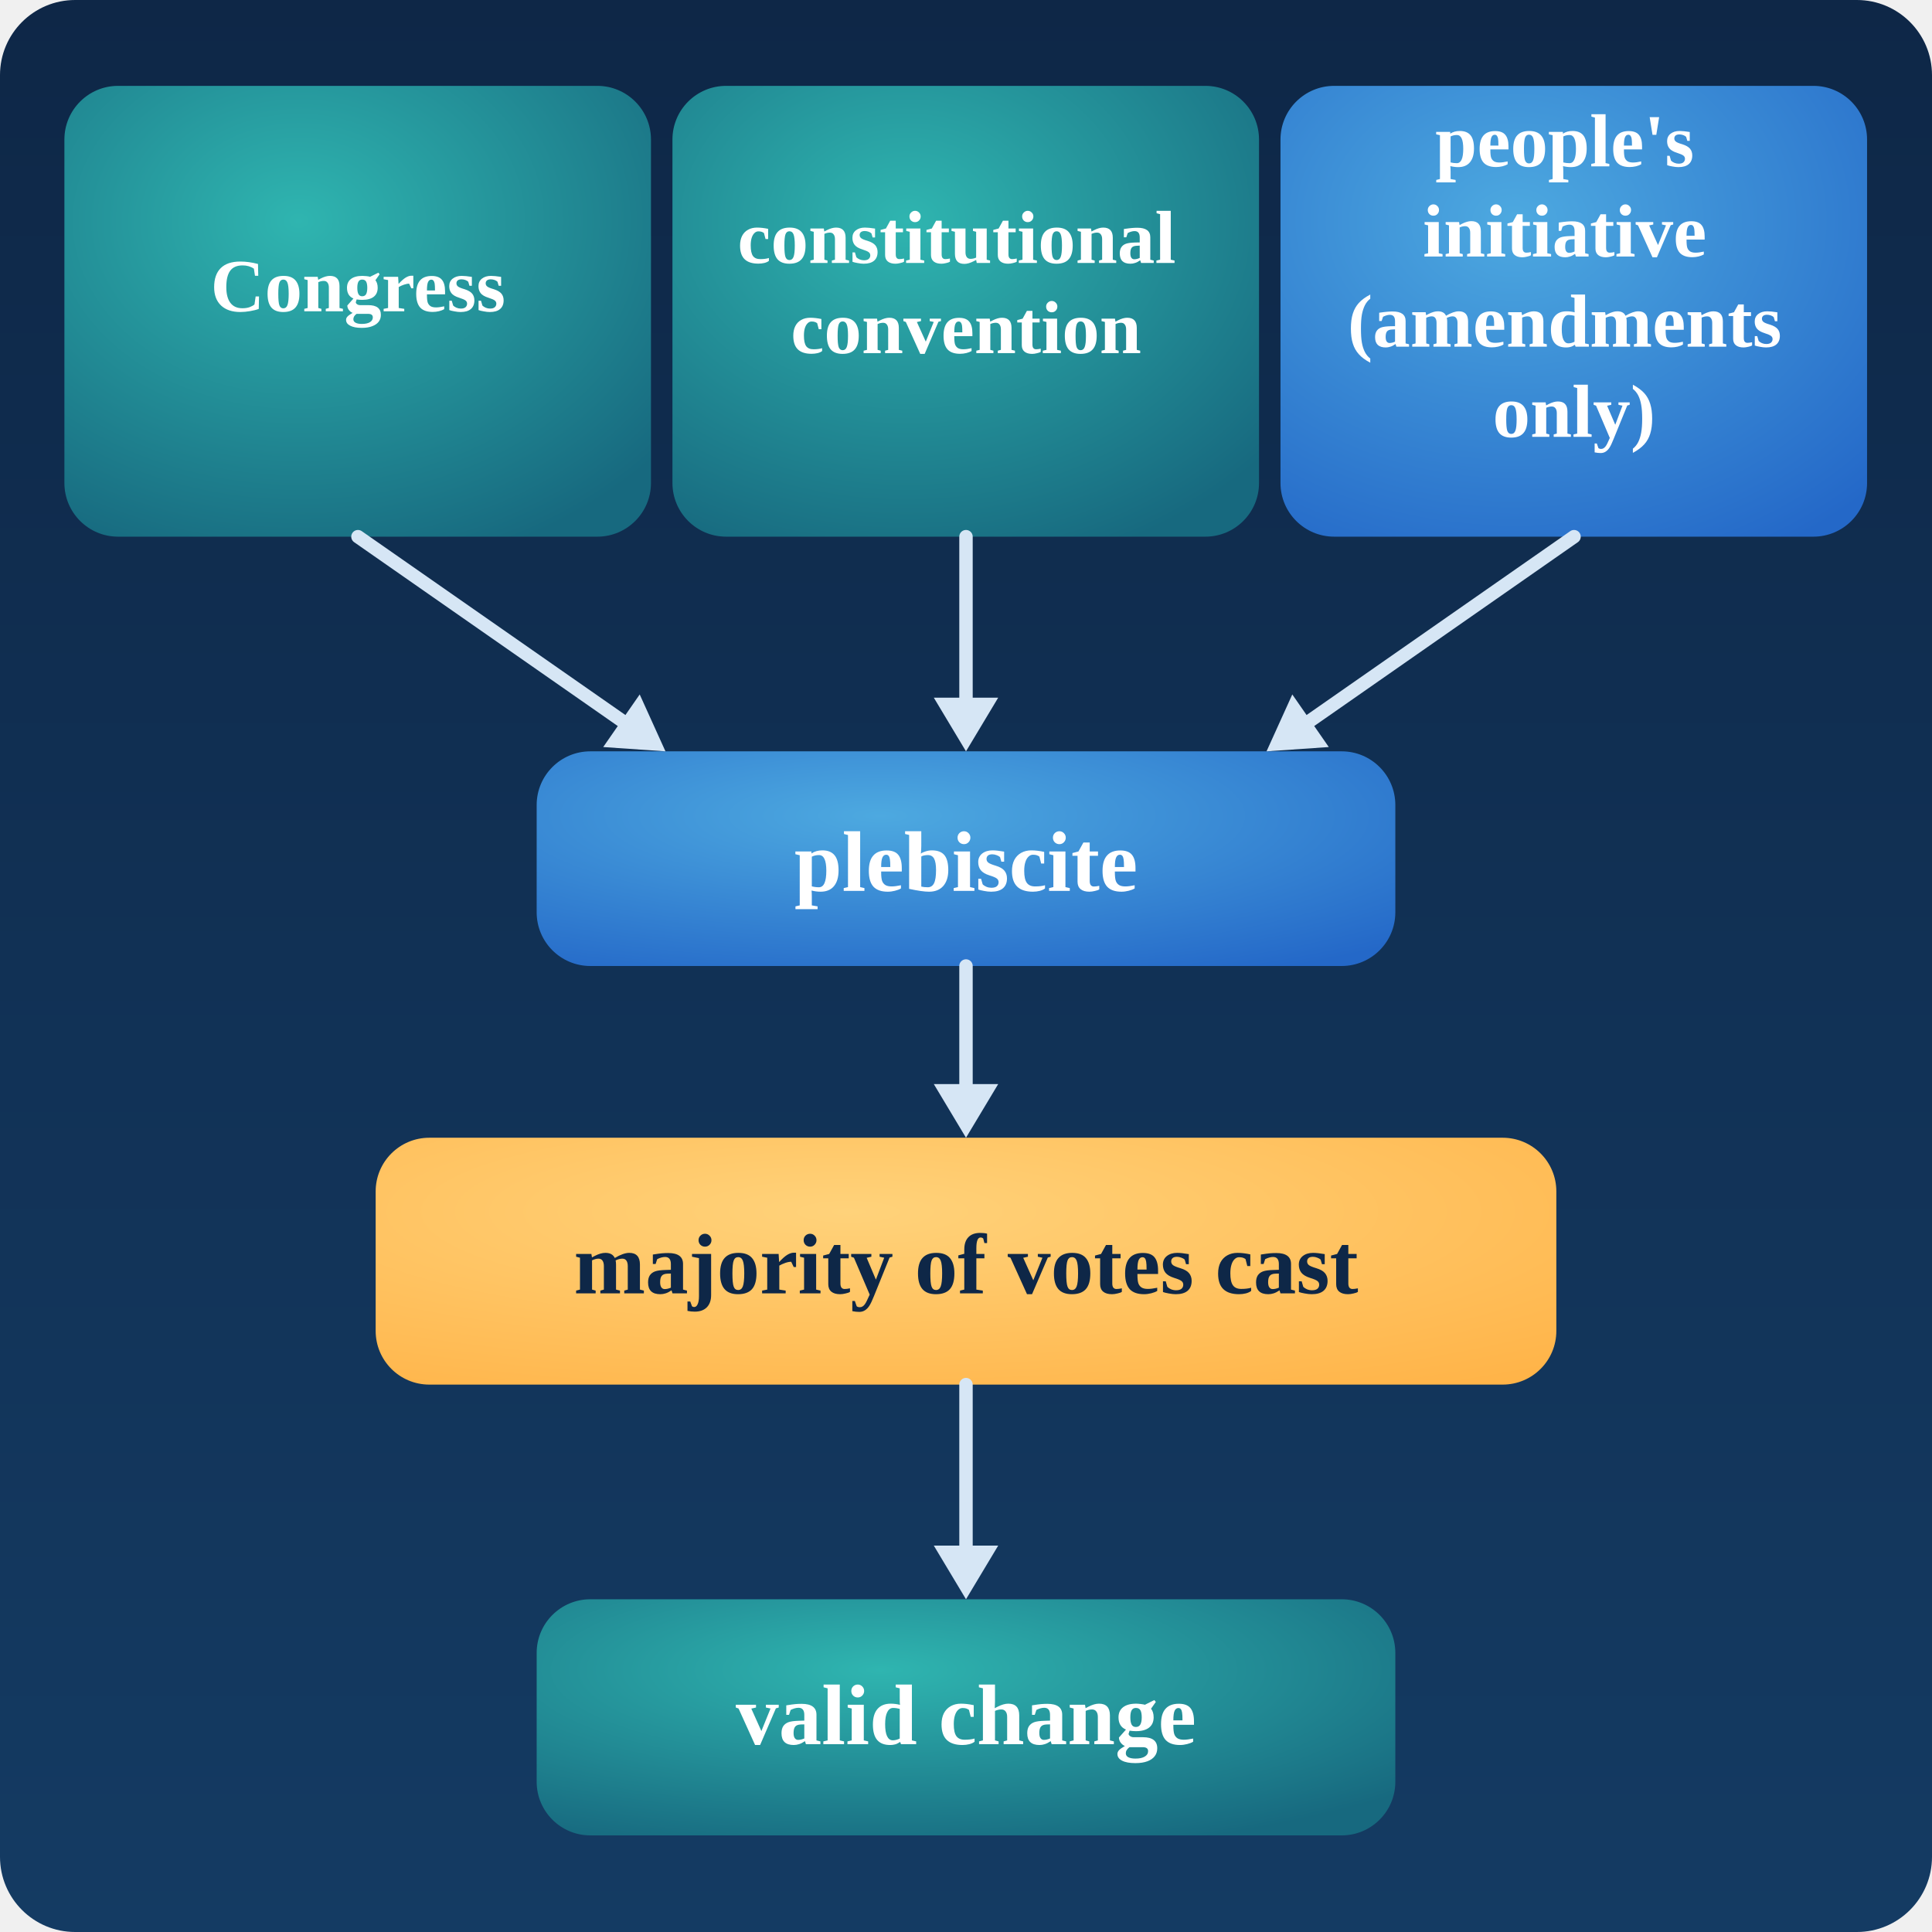
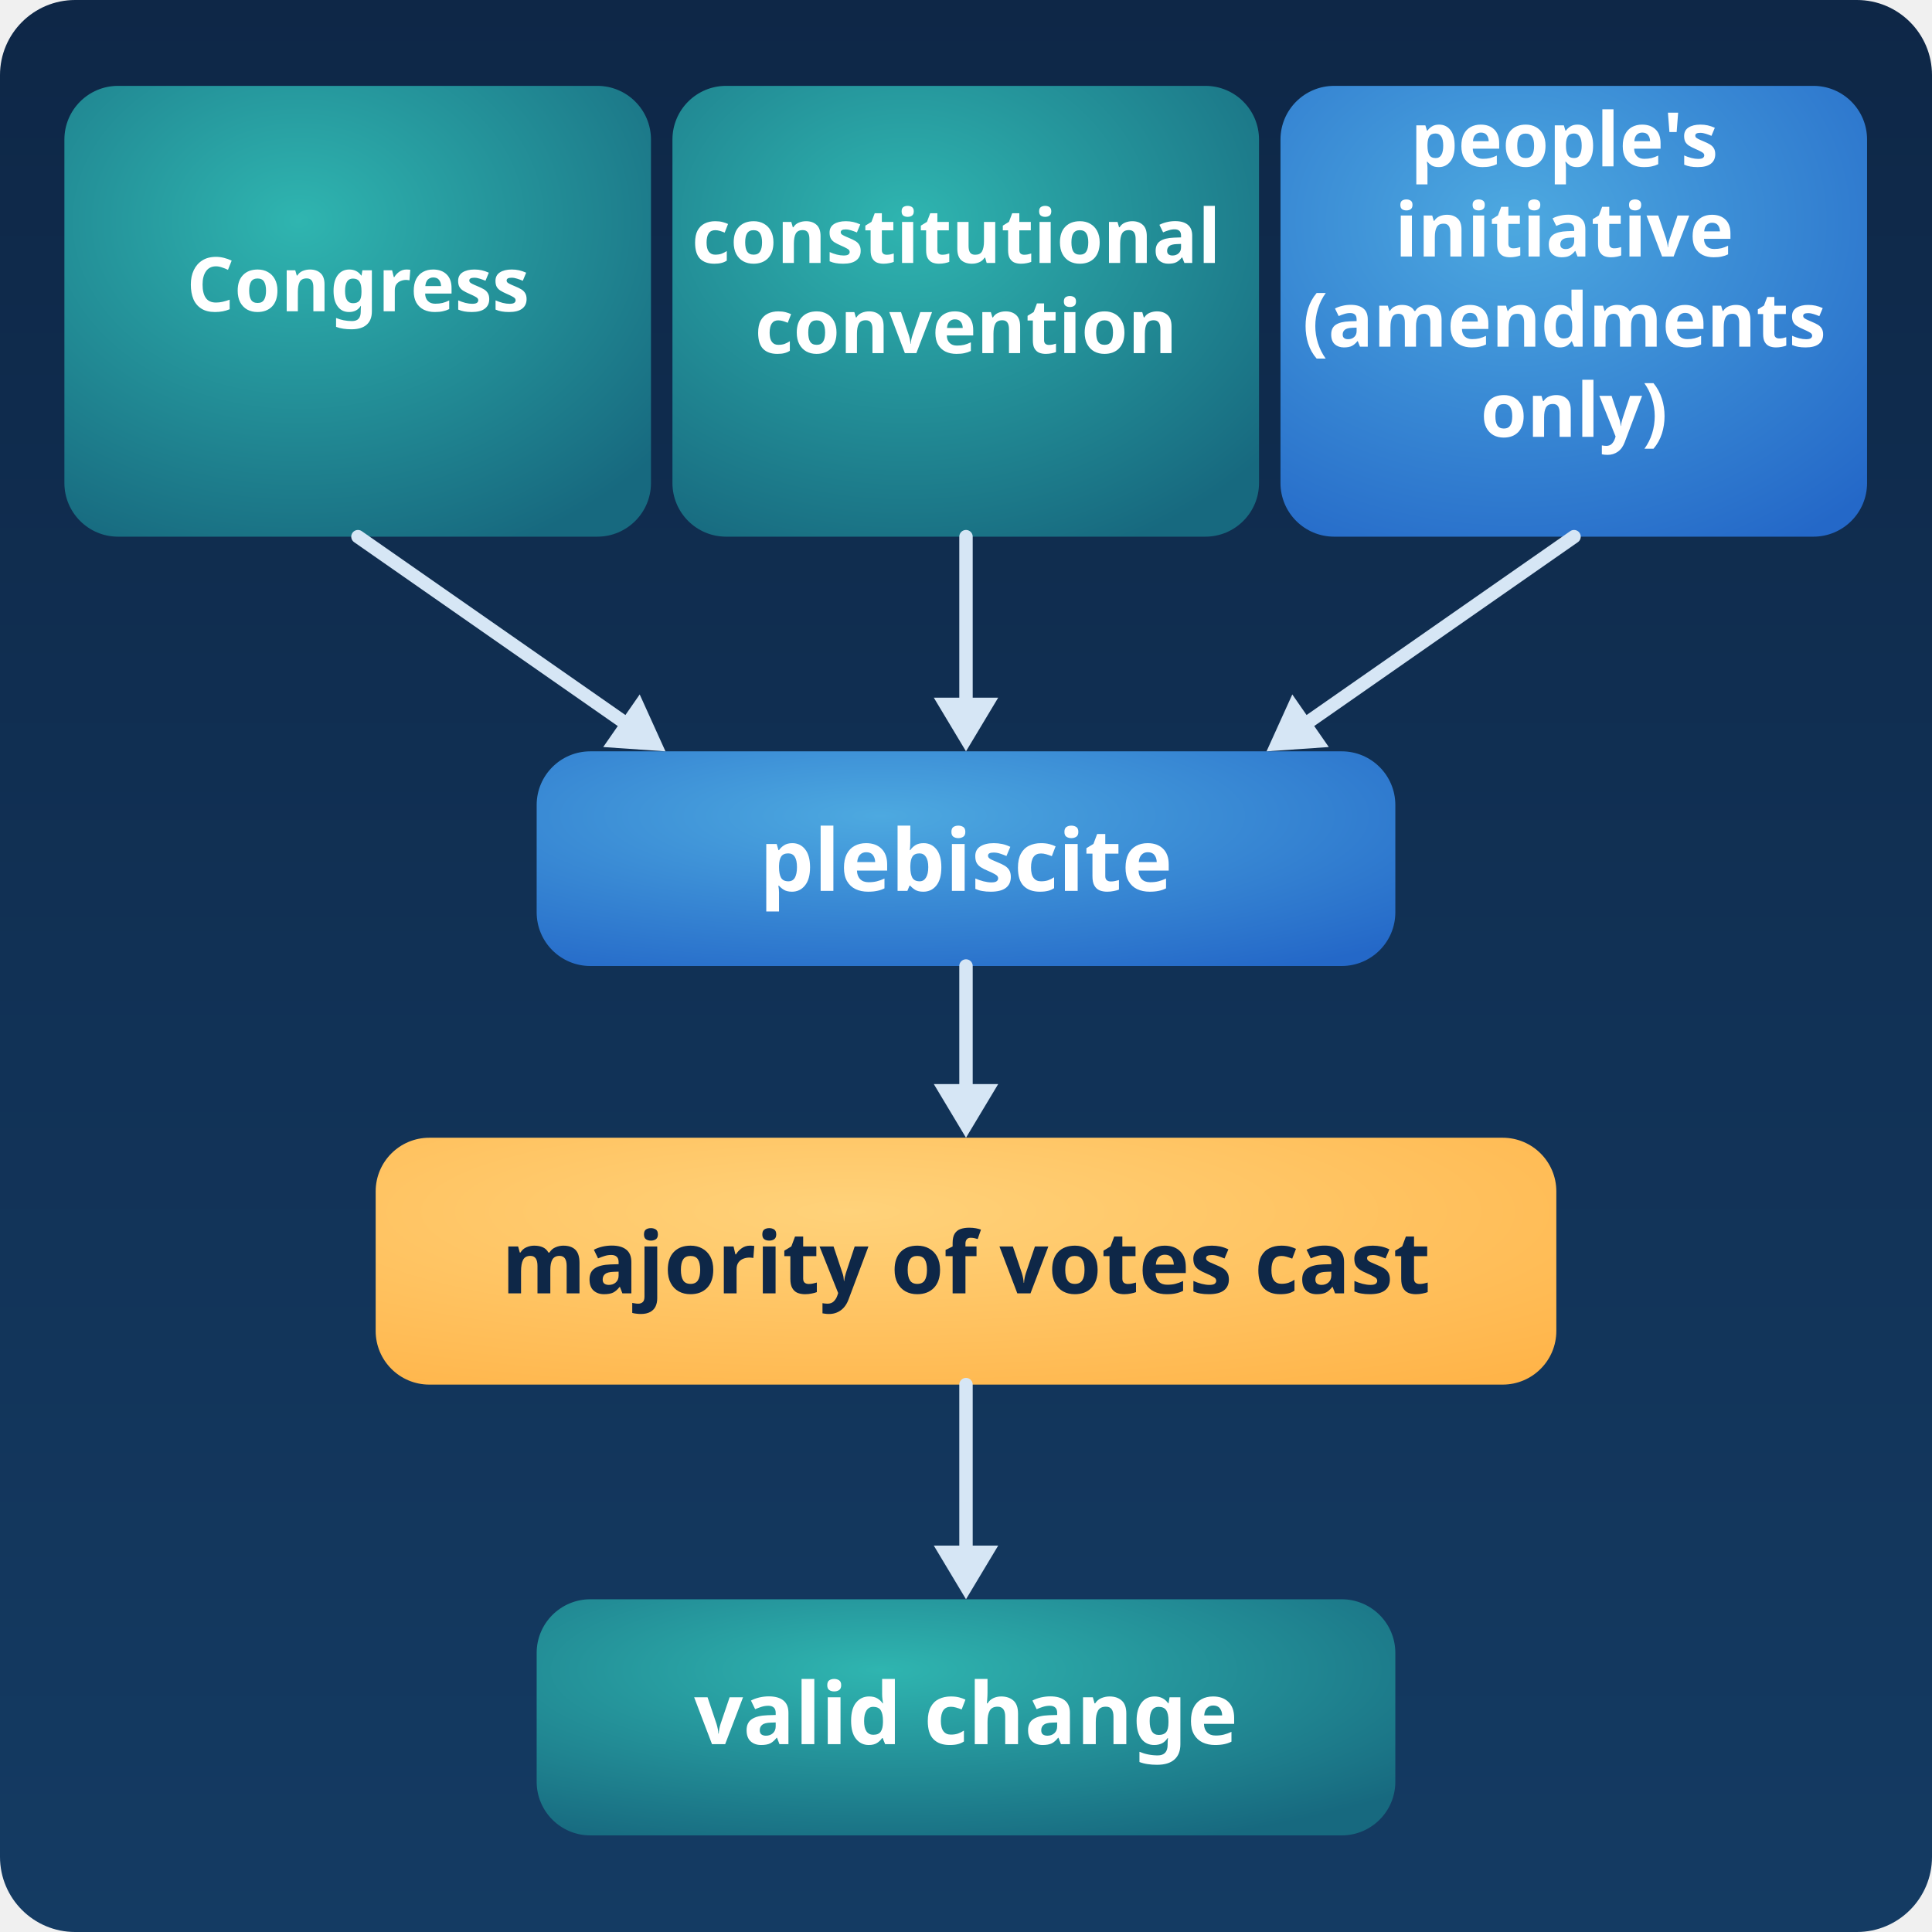
<svg xmlns="http://www.w3.org/2000/svg" viewBox="0 0 360 360" width="360" height="360">
  <defs>
    <linearGradient id="bg" x1="0" y1="0" x2="0" y2="1">
      <stop offset="0" stop-color="#0E2747" />
      <stop offset="1" stop-color="#143B63" />
    </linearGradient>
    <radialGradient id="teal" cx="0.4" cy="0.3" r="0.8">
      <stop offset="0" stop-color="#2FB5B0" />
      <stop offset="1" stop-color="#17697F" />
    </radialGradient>
    <radialGradient id="sky" cx="0.4" cy="0.3" r="0.85">
      <stop offset="0" stop-color="#4DA9E0" />
      <stop offset="1" stop-color="#2468C8" />
    </radialGradient>
    <radialGradient id="warm" cx="0.4" cy="0.3" r="0.9">
      <stop offset="0" stop-color="#FFD27A" />
      <stop offset="1" stop-color="#FFB347" />
    </radialGradient>
  </defs>
  <rect width="360" height="360" rx="14" fill="url(#bg)" />
  <rect x="12" y="16" width="109.3" height="84" rx="10" fill="url(#teal)" />
-   <text x="66.7" y="58" text-anchor="middle" font-family="Source Sans 3, Arial, sans-serif" font-size="14" font-weight="600" fill="#FFFFFF">
+   <text x="66.7" y="58" text-anchor="middle" font-family="Geist, sans-serif" font-size="14" font-weight="600" fill="#FFFFFF">
    <tspan x="66.7">Congress</tspan>
  </text>
  <rect x="125.3" y="16" width="109.3" height="84" rx="10" fill="url(#teal)" />
-   <text x="180" y="49" text-anchor="middle" font-family="Source Sans 3, Arial, sans-serif" font-size="14" font-weight="600" fill="#FFFFFF">
+   <text x="180" y="49" text-anchor="middle" font-family="Geist, sans-serif" font-size="14" font-weight="600" fill="#FFFFFF">
    <tspan x="180">constitutional</tspan>
    <tspan x="180" dy="1.2em">convention</tspan>
  </text>
  <rect x="238.6" y="16" width="109.3" height="84" rx="10" fill="url(#sky)" />
-   <text x="293.3" y="31" text-anchor="middle" font-family="Source Sans 3, Arial, sans-serif" font-size="14" font-weight="600" fill="#FFFFFF">
+   <text x="293.3" y="31" text-anchor="middle" font-family="Geist, sans-serif" font-size="14" font-weight="600" fill="#FFFFFF">
    <tspan x="293.3">people's</tspan>
    <tspan x="293.3" dy="1.2em">initiative</tspan>
    <tspan x="293.3" dy="1.2em">(amendments</tspan>
    <tspan x="293.3" dy="1.2em">only)</tspan>
  </text>
  <rect x="100" y="140" width="160" height="40" rx="10" fill="url(#sky)" />
-   <text x="180" y="166" text-anchor="middle" font-family="Source Sans 3, Arial, sans-serif" font-size="16" font-weight="700" fill="#FFFFFF">
+   <text x="180" y="166" text-anchor="middle" font-family="Geist, sans-serif" font-size="16" font-weight="700" fill="#FFFFFF">
    <tspan x="180">plebiscite</tspan>
  </text>
  <line x1="66.7" y1="100" x2="116.6" y2="134.8" stroke="#D6E6F5" stroke-width="2.5" stroke-linecap="round" fill="none" />
  <polygon points="124,140 112.4,139.2 119.2,129.4" fill="#D6E6F5" />
  <line x1="180" y1="100" x2="180" y2="131" stroke="#D6E6F5" stroke-width="2.5" stroke-linecap="round" fill="none" />
  <polygon points="180,140 174,130 186,130" fill="#D6E6F5" />
  <line x1="293.3" y1="100" x2="243.4" y2="134.8" stroke="#D6E6F5" stroke-width="2.5" stroke-linecap="round" fill="none" />
  <polygon points="236,140 240.8,129.4 247.6,139.2" fill="#D6E6F5" />
  <line x1="180" y1="180" x2="180" y2="203" stroke="#D6E6F5" stroke-width="2.5" stroke-linecap="round" fill="none" />
  <polygon points="180,212 174,202 186,202" fill="#D6E6F5" />
  <rect x="70" y="212" width="220" height="46" rx="10" fill="url(#warm)" />
-   <text x="180" y="241" text-anchor="middle" font-family="Source Sans 3, Arial, sans-serif" font-size="16" font-weight="700" fill="#0E2747">
+   <text x="180" y="241" text-anchor="middle" font-family="Geist, sans-serif" font-size="16" font-weight="700" fill="#0E2747">
    <tspan x="180">majority of votes cast</tspan>
  </text>
  <line x1="180" y1="258" x2="180" y2="289" stroke="#D6E6F5" stroke-width="2.5" stroke-linecap="round" fill="none" />
  <polygon points="180,298 174,288 186,288" fill="#D6E6F5" />
  <rect x="100" y="298" width="160" height="44" rx="10" fill="url(#teal)" />
-   <text x="180" y="325" text-anchor="middle" font-family="Source Sans 3, Arial, sans-serif" font-size="16" font-weight="700" fill="#FFFFFF">
+   <text x="180" y="325" text-anchor="middle" font-family="Geist, sans-serif" font-size="16" font-weight="700" fill="#FFFFFF">
    <tspan x="180">valid change</tspan>
  </text>
</svg>
